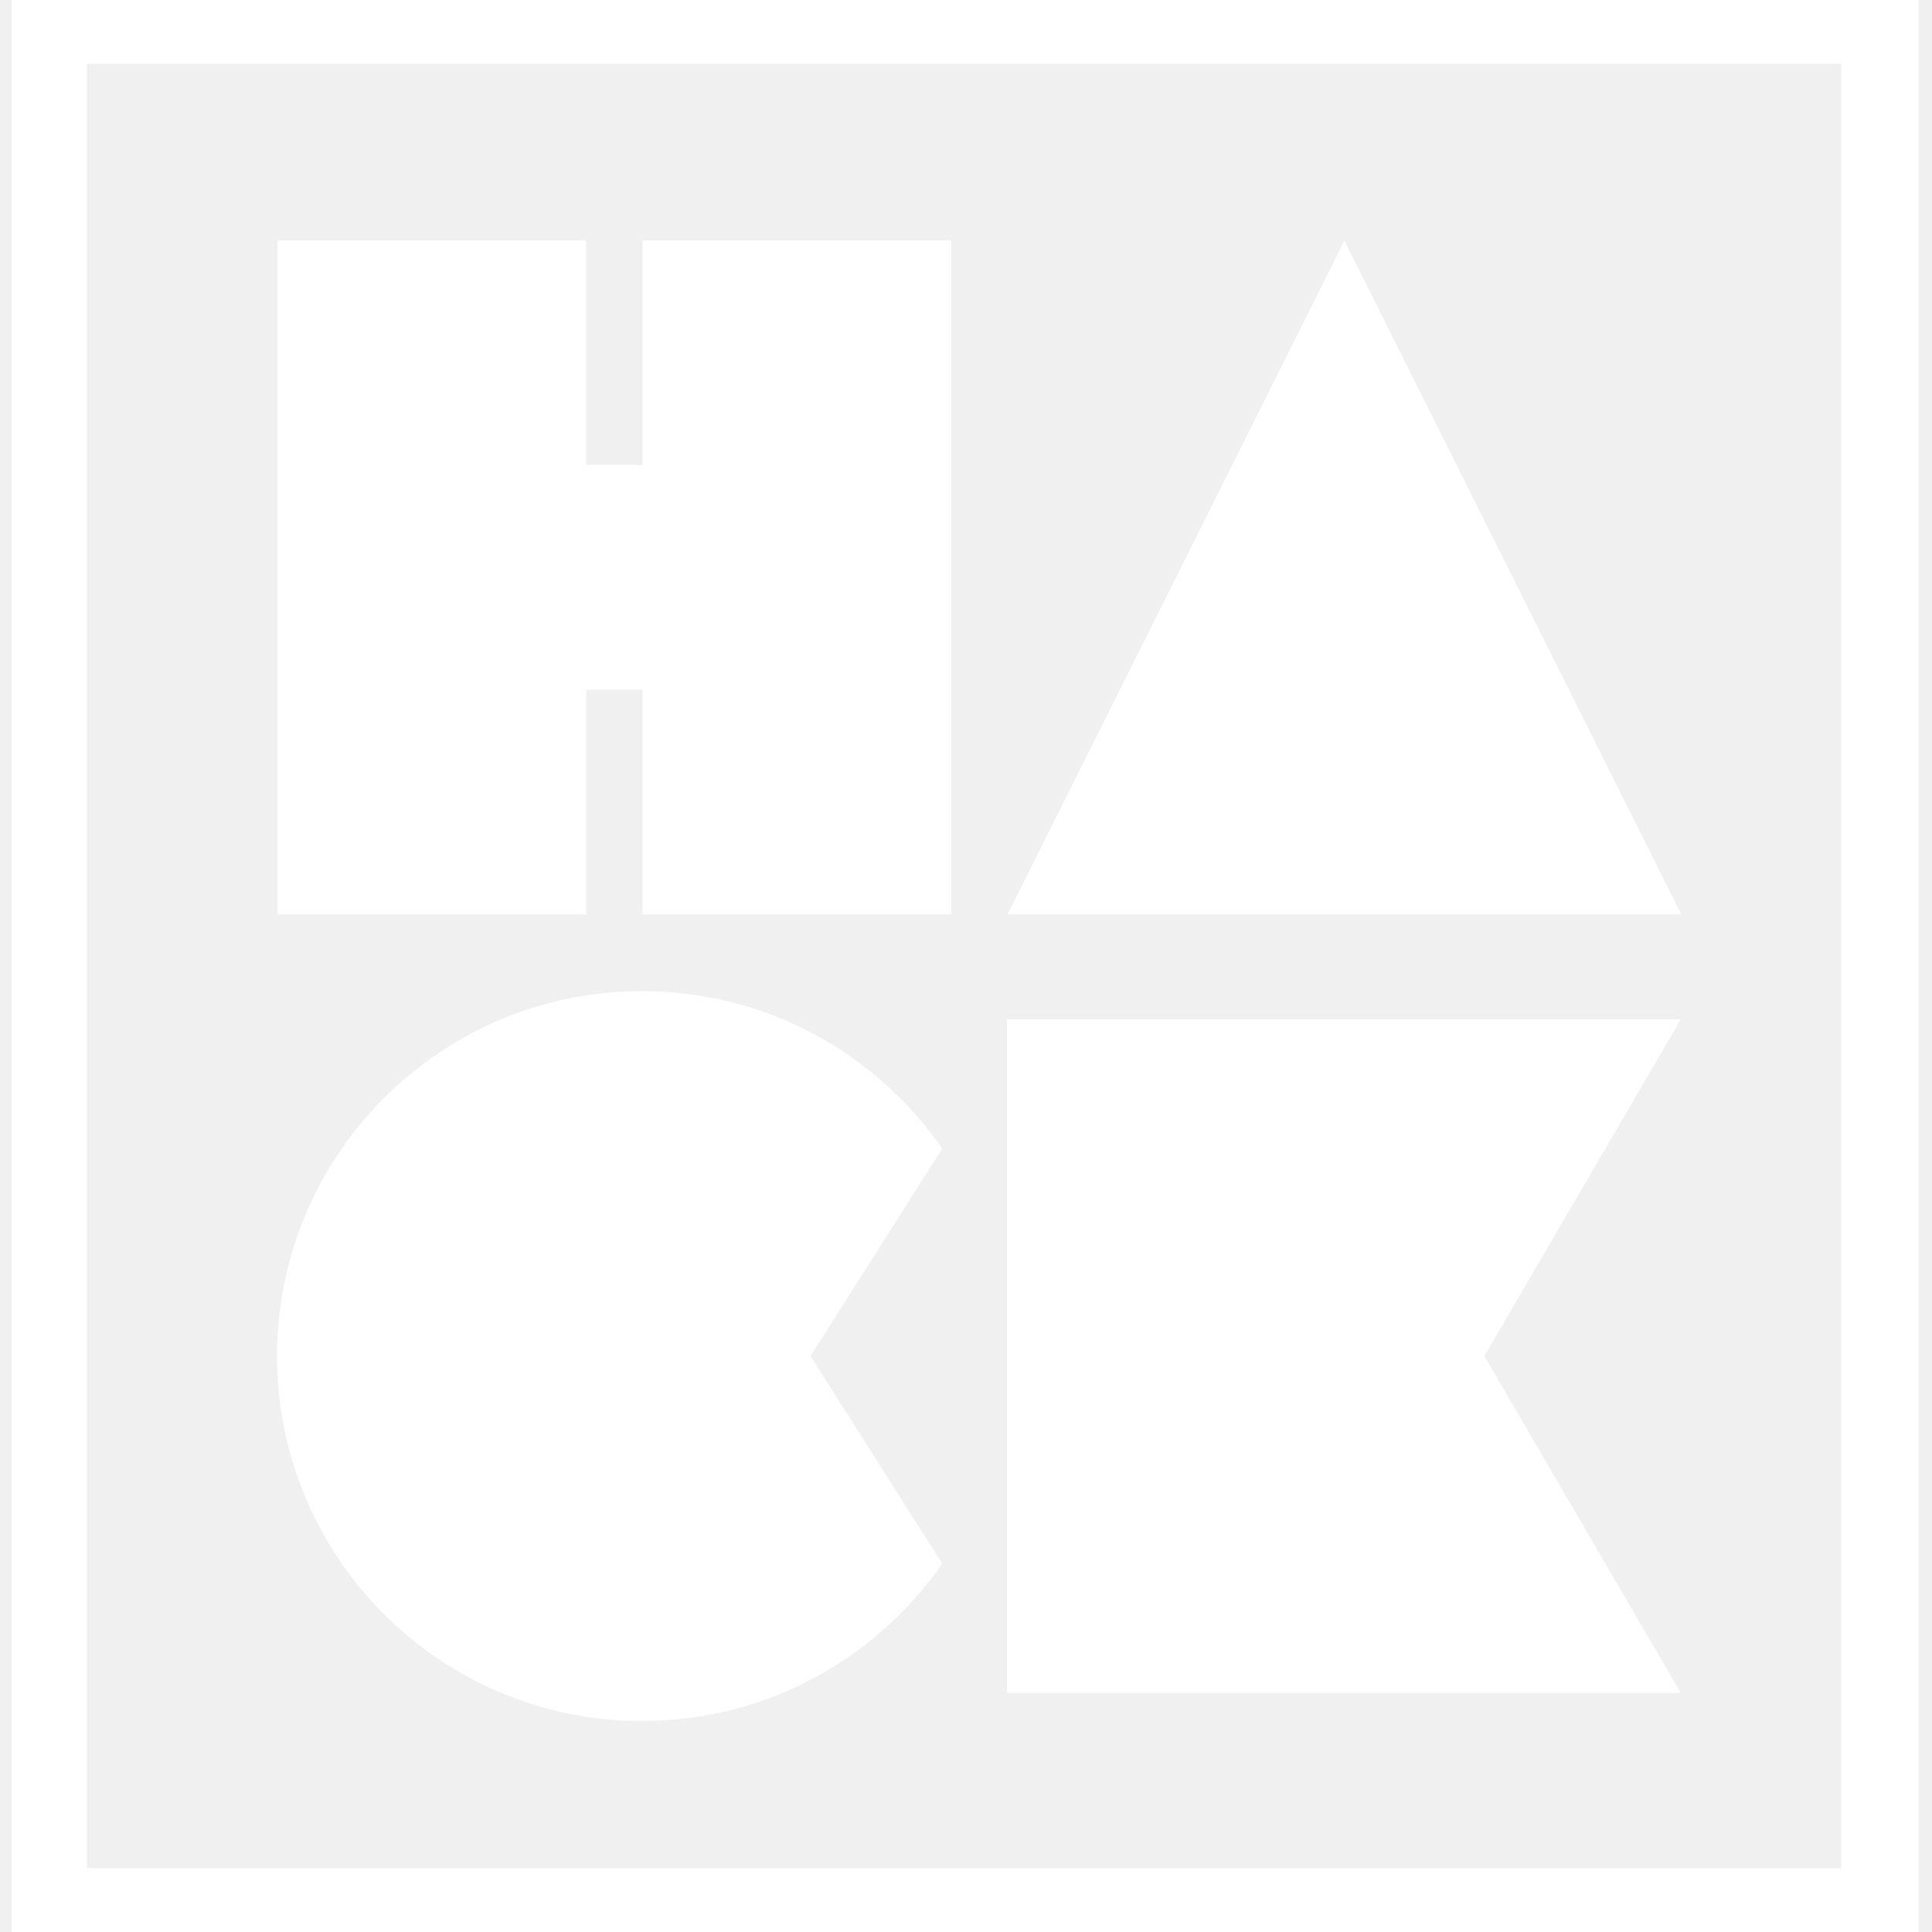
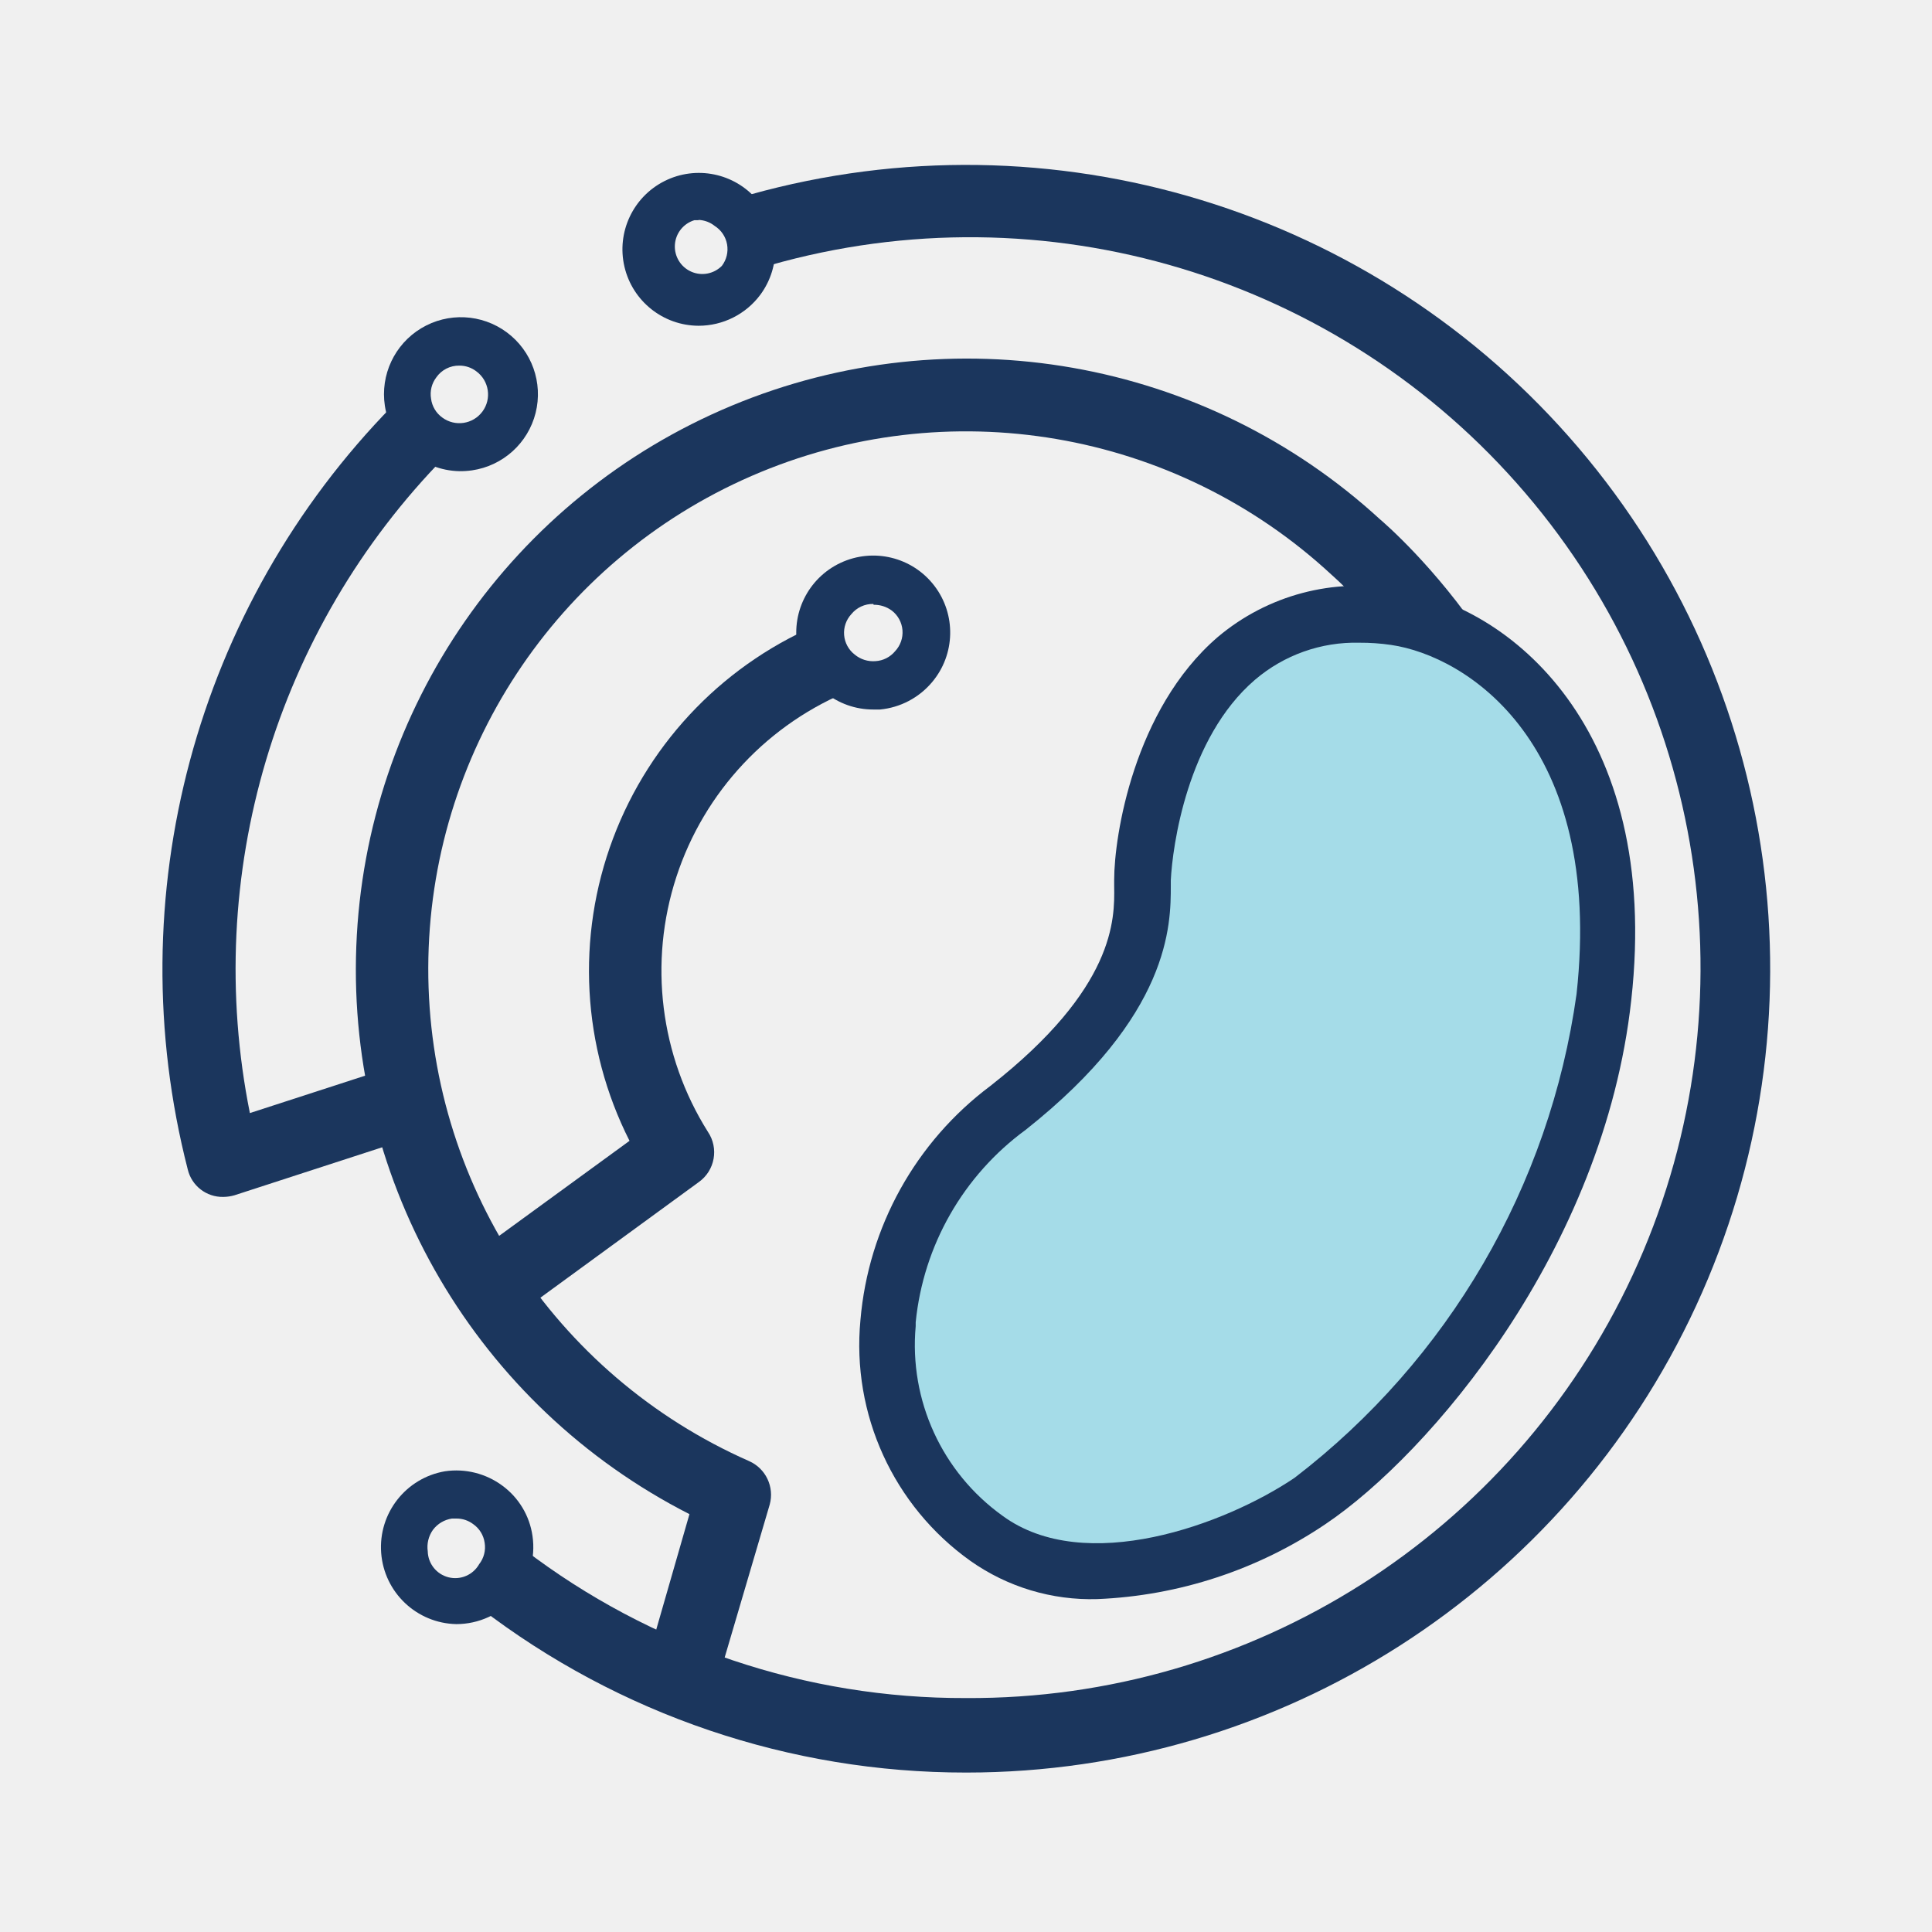
- <svg xmlns="http://www.w3.org/2000/svg" version="1.1" id="Layer_1" x="0px" y="0px" viewBox="0 0 1000 1000" enable-background="new 0 0 1000 1000" xml:space="preserve">
-   <g>
-     <g>
-       <polygon fill="#FFFFFF" points="332.6,124.5 332.6,240.7 303.5,240.7 303.5,124.5 143.7,124.5 143.7,473.3 303.5,473.3 303.5,357     332.6,357 332.6,473.3 492.4,473.3 492.4,124.5   " />
-       <polygon fill="#FFFFFF" points="521.5,473.3 695.9,124.5 870.3,473.3   " />
-       <g>
-         <polygon fill="#FFFFFF" points="521.2,876.3 521.2,527.6 870,527.6 768.3,701.9 870,876.3    " />
-         <path fill="#FFFFFF" d="M419.5,701.9l68.2-107.4c-34.1-49.3-91-81.5-155.4-81.5c-104.3,0-188.9,84.6-188.9,188.9     c0,104.3,84.6,188.9,188.9,188.9c64.4,0,121.3-32.3,155.4-81.5L419.5,701.9z" />
-       </g>
-     </g>
-     <path fill="#FFFFFF" d="M993,1000H6V0h987V1000z M45,967h908V33H45V967z" />
-   </g>
+ <svg xmlns="http://www.w3.org/2000/svg" id="Layer_1" data-name="Layer 1" viewBox="0 0 70.28 70.28">
+   <defs>
+     <style>.cls-1{fill:#1b365d;}.cls-2{fill:#a5dce8;}</style>
+   </defs>
+   <path class="cls-1" d="M16.71,17.14A2.8,2.8,0,0,1,14,14.76a2.8,2.8,0,1,1,3.17,2.35A3,3,0,0,1,16.71,17.14Zm0-3.84a1,1,0,0,0-.84.43,1,1,0,0,0-.19.77,1,1,0,0,0,.41.69,1,1,0,1,0,1.24-1.68A1,1,0,0,0,16.72,13.3Z" />
+   <path class="cls-1" d="M25.41,11.85a2.78,2.78,0,1,1,2.25-1.13h0A2.8,2.8,0,0,1,25.41,11.85Zm0-3.84h-.15a1,1,0,1,0,1,1.66h0A1,1,0,0,0,26,8.22,1,1,0,0,0,25.41,8Z" />
+   <path class="cls-1" d="M16.6,59.08a2.8,2.8,0,0,1-.41-5.56,2.82,2.82,0,0,1,2.08.52,2.75,2.75,0,0,1,1.1,1.83,2.8,2.8,0,0,1-2.77,3.21Zm0-3.84h-.16a1.06,1.06,0,0,0-.69.41,1.08,1.08,0,0,0-.19.78,1,1,0,0,0,1.87.47,1,1,0,0,0,.2-.78,1,1,0,0,0-.42-.68A1,1,0,0,0,16.61,55.24Z" />
+   <path class="cls-1" d="M31.77,25.81a2.8,2.8,0,1,1,2.14-1,2.82,2.82,0,0,1-1.9,1Zm0-3.84a1,1,0,0,0-.8.37,1,1,0,0,0,.12,1.47,1.05,1.05,0,0,0,.76.24,1,1,0,0,0,.71-.36,1,1,0,0,0-.12-1.48A1.08,1.08,0,0,0,31.78,22Z" />
+   <path class="cls-1" d="M26,61.52l-2.56-.74,1.64-5.7A22.23,22.23,0,1,1,50.21,18.9c.26.22,7.47,6.41,6.94,15l-2.66-.17c.45-7.22-6-12.77-6.05-12.82A19.56,19.56,0,1,0,27.25,53.15,1.34,1.34,0,0,1,28,54.73Z" />
+   <path class="cls-2" d="M50.74,22.45c3.45.5,8.69,4.35,7.62,13.82-1,8.64-6.89,15.78-10.67,18.34-2.47,1.67-8.19,4-11.79,1.36a8.7,8.7,0,0,1-3.56-7.87,10.89,10.89,0,0,1,4.35-7.8c5.22-4.1,4.88-7.08,4.89-8.29C41.6,29.54,43.26,21.39,50.74,22.45Z" />
+   <path class="cls-1" d="M39.92,58.17a7.61,7.61,0,0,1-4.62-1.39,9.64,9.64,0,0,1-4-8.76,11.9,11.9,0,0,1,4.73-8.52c4.54-3.56,4.52-6.06,4.5-7.26V32c0-1.57.71-6.19,3.76-8.82a7.92,7.92,0,0,1,6.56-1.74c4,.57,9.6,5,8.49,14.94-1,9.11-7.36,16.53-11.12,19.06A16,16,0,0,1,39.92,58.17Zm9.53-34.79a5.63,5.63,0,0,0-3.8,1.35c-2.47,2.12-3,6.07-3.06,7.29v.2c0,1.41,0,4.7-5.28,8.88a9.89,9.89,0,0,0-4,7v.14a7.64,7.64,0,0,0,3.16,6.9c3,2.2,8.1.32,10.62-1.38A26.86,26.86,0,0,0,57.35,36.16c1-9.14-4-12.3-6.75-12.7h0A7.67,7.67,0,0,0,49.45,23.38Z" />
+   <path class="cls-1" d="M8.12,43.54a1.3,1.3,0,0,1-1.29-1,29.28,29.28,0,0,1,7.46-27.79l1.9,1.86a26.62,26.62,0,0,0-7.1,23.88l5.3-1.72.82,2.54L8.53,43.48A1.51,1.51,0,0,1,8.12,43.54Z" />
+   <path class="cls-1" d="M35.14,64.48a29,29,0,0,1-17.69-6l1.61-2.12a26.33,26.33,0,0,0,16.08,5.41A26.57,26.57,0,1,0,28,9.65l-.72-2.57a29.24,29.24,0,1,1,7.88,57.4Z" />
+   <path class="cls-1" d="M18.57,48,17,45.8l5.9-4.3A13.69,13.69,0,0,1,30,22.62l1,2.47a11,11,0,0,0-5.25,16.08A1.33,1.33,0,0,1,25.42,43Z" />
</svg>
